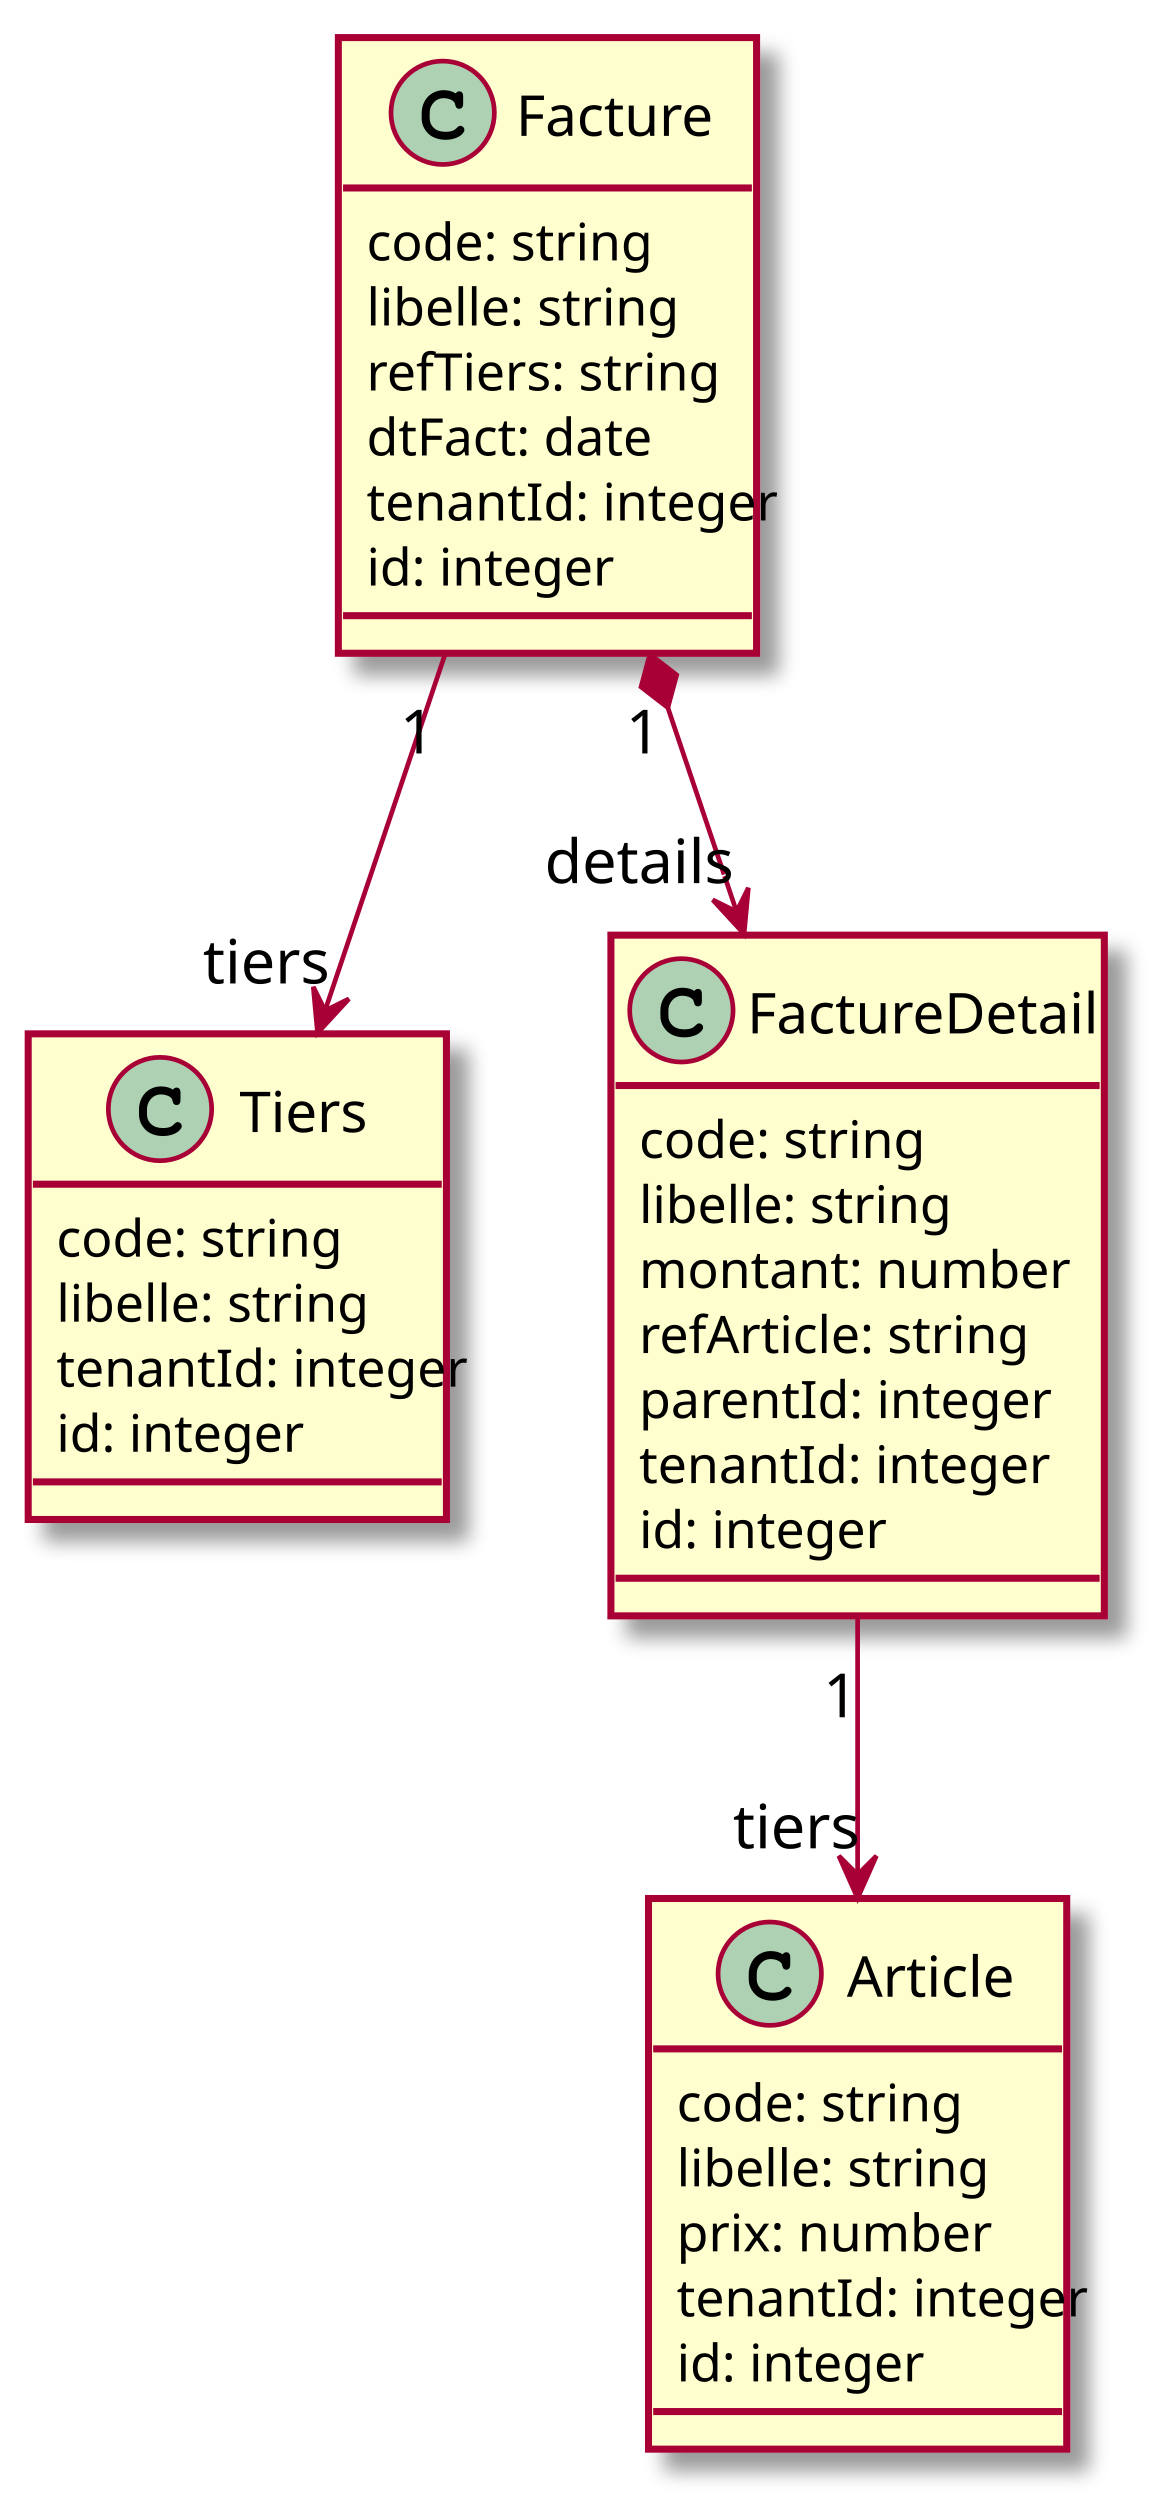
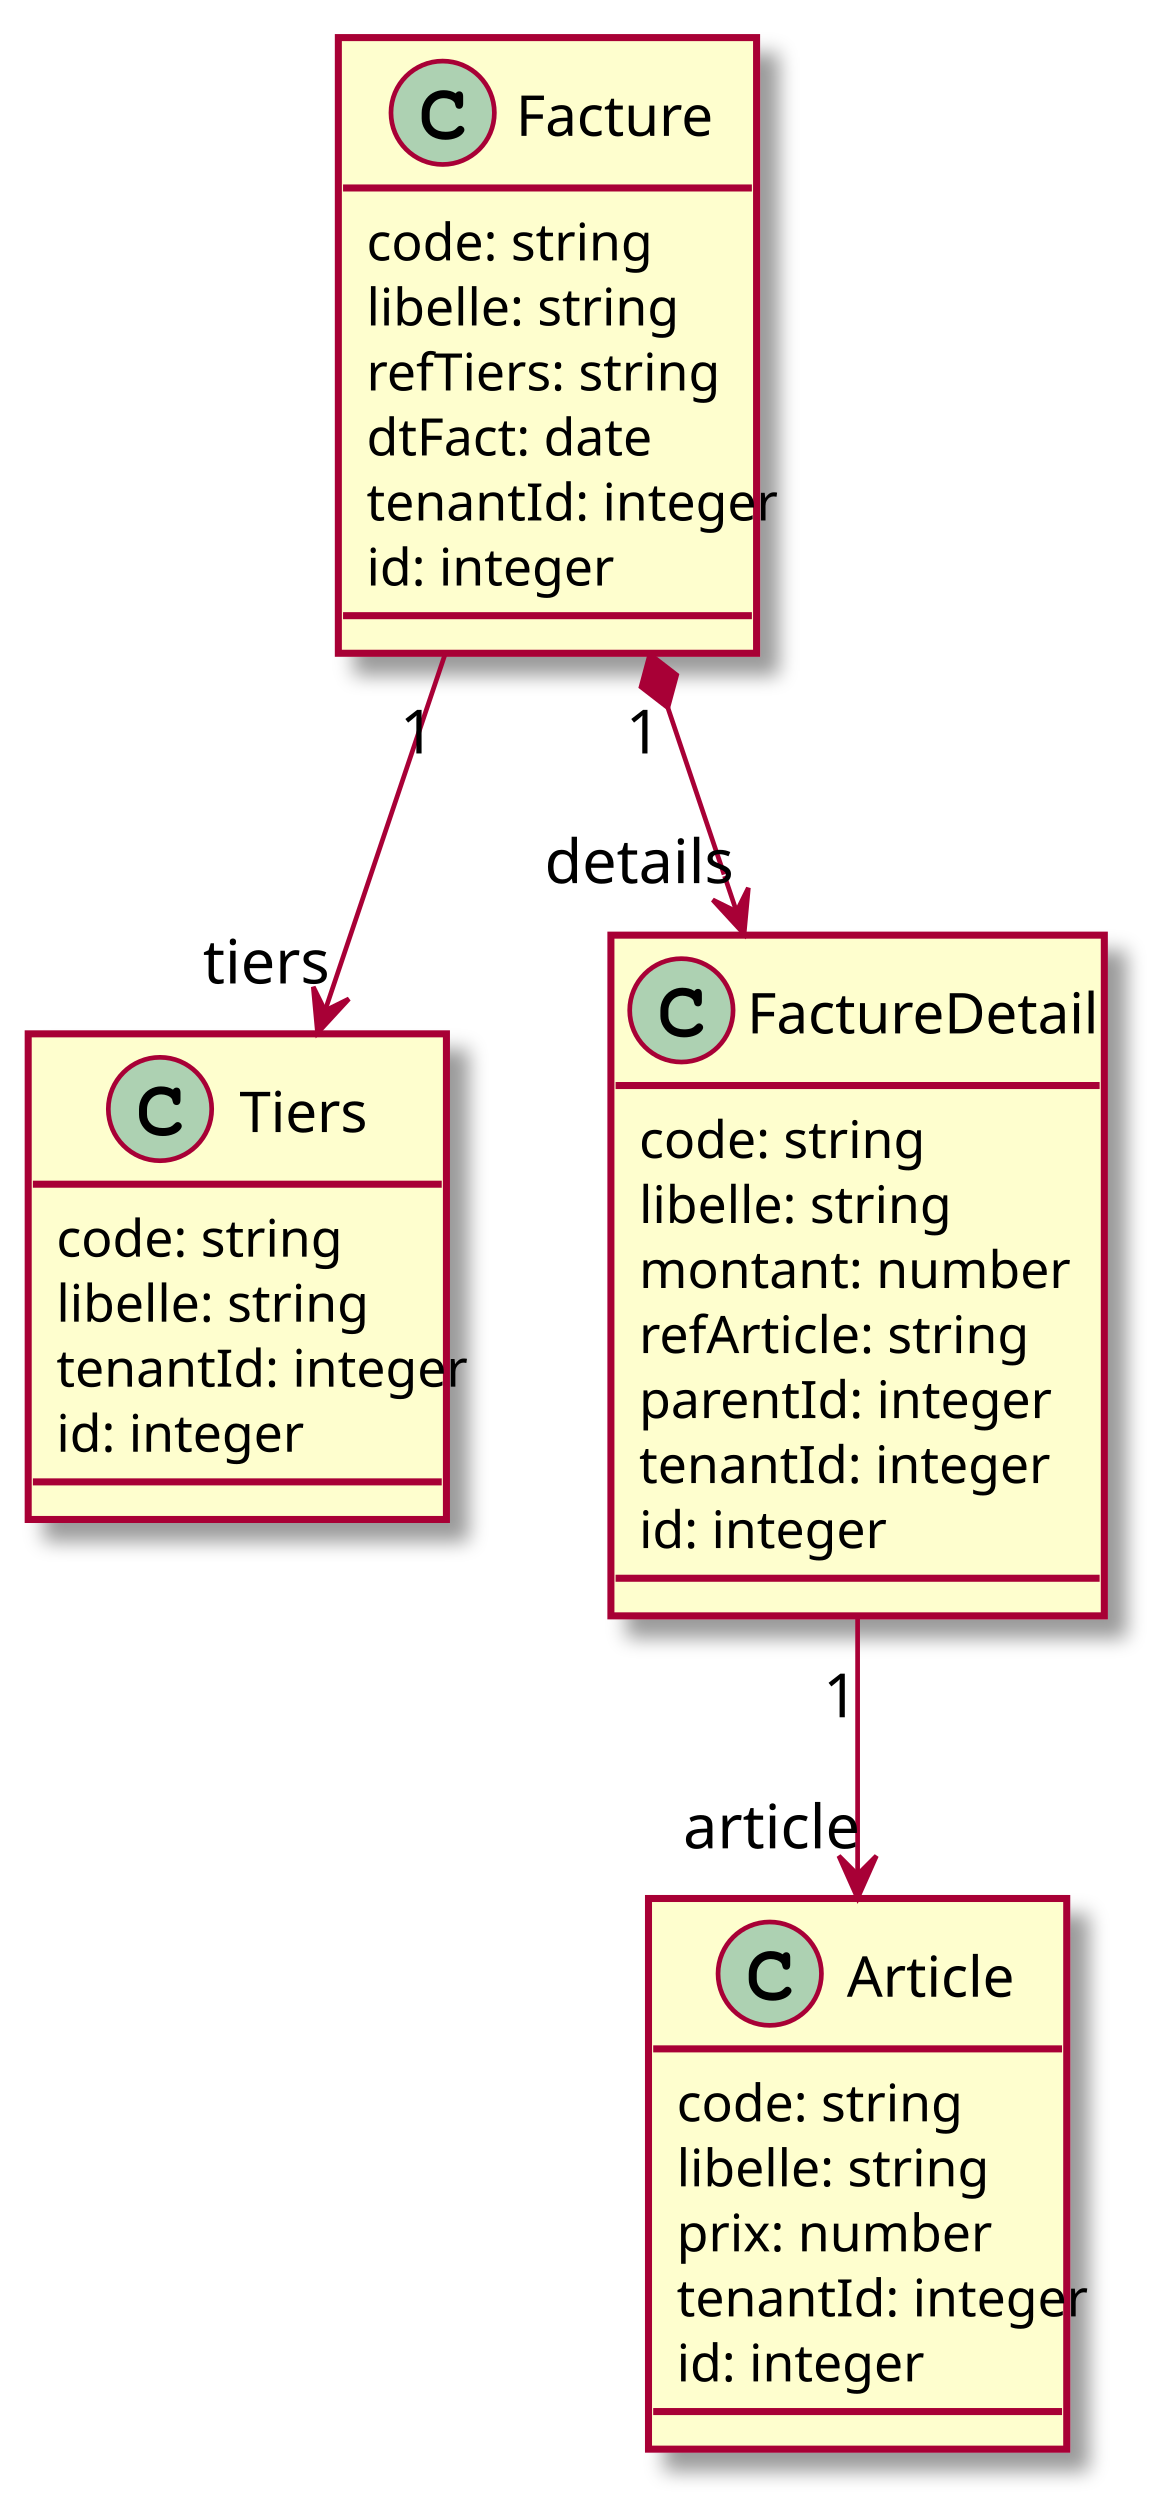
<svg xmlns="http://www.w3.org/2000/svg" contentScriptType="application/ecmascript" contentStyleType="text/css" height="532px" preserveAspectRatio="none" style="width:246px;height:532px;" version="1.1" viewBox="0 0 246 532" width="246px" zoomAndPan="magnify">
  <defs>
-     <filter height="300%" id="fsqjzopocvov3" width="300%" x="-1" y="-1">
+     <filter height="300%" id="f9hdoj5aq1n98" width="300%" x="-1" y="-1">
      <feGaussianBlur result="blurOut" stdDeviation="2.0" />
      <feColorMatrix in="blurOut" result="blurOut2" type="matrix" values="0 0 0 0 0 0 0 0 0 0 0 0 0 0 0 0 0 0 .4 0" />
      <feOffset dx="4.0" dy="4.0" in="blurOut2" result="blurOut3" />
      <feBlend in="SourceGraphic" in2="blurOut3" mode="normal" />
    </filter>
  </defs>
  <g>
-     <rect fill="#FEFECE" filter="url(#fsqjzopocvov3)" height="131.016" id="Facture" style="stroke: #A80036; stroke-width: 1.5;" width="89" x="72" y="8" />
+     <rect fill="#FEFECE" filter="url(#f9hdoj5aq1n98)" height="131.016" id="Facture" style="stroke: #A80036; stroke-width: 1.5;" width="89" x="72" y="8" />
    <ellipse cx="94.2" cy="24" fill="#ADD1B2" rx="11" ry="11" style="stroke: #A80036; stroke-width: 1.0;" />
    <path d="M96.966,19.875 Q97.122,19.656 97.309,19.547 Q97.497,19.438 97.716,19.438 Q98.091,19.438 98.325,19.695 Q98.559,19.953 98.559,20.562 L98.559,22.016 Q98.559,22.625 98.325,22.891 Q98.091,23.156 97.716,23.156 Q97.372,23.156 97.169,22.953 Q96.966,22.766 96.856,22.25 Q96.809,21.891 96.622,21.703 Q96.294,21.328 95.684,21.109 Q95.075,20.891 94.45,20.891 Q93.684,20.891 93.052,21.219 Q92.419,21.547 91.927,22.297 Q91.434,23.047 91.434,24.078 L91.434,25.172 Q91.434,26.406 92.325,27.227 Q93.216,28.047 94.809,28.047 Q95.747,28.047 96.403,27.797 Q96.794,27.641 97.216,27.203 Q97.481,26.938 97.63,26.859 Q97.778,26.781 97.981,26.781 Q98.309,26.781 98.567,27.039 Q98.825,27.297 98.825,27.641 Q98.825,27.984 98.481,28.391 Q97.981,28.969 97.184,29.297 Q96.106,29.75 94.809,29.75 Q93.294,29.75 92.091,29.125 Q91.106,28.625 90.419,27.555 Q89.731,26.484 89.731,25.203 L89.731,24.047 Q89.731,22.719 90.348,21.57 Q90.966,20.422 92.059,19.805 Q93.153,19.188 94.388,19.188 Q95.122,19.188 95.77,19.352 Q96.419,19.516 96.966,19.875 Z " />
    <text fill="#000000" font-family="sans-serif" font-size="12" lengthAdjust="spacingAndGlyphs" textLength="41" x="109.8" y="28.91">Facture</text>
    <line style="stroke: #A80036; stroke-width: 1.5;" x1="73" x2="160" y1="40" y2="40" />
    <text fill="#000000" font-family="sans-serif" font-size="11" lengthAdjust="spacingAndGlyphs" textLength="57" x="78" y="55.419">code: string</text>
    <text fill="#000000" font-family="sans-serif" font-size="11" lengthAdjust="spacingAndGlyphs" textLength="59" x="78" y="69.255">libelle: string</text>
    <text fill="#000000" font-family="sans-serif" font-size="11" lengthAdjust="spacingAndGlyphs" textLength="71" x="78" y="83.091">refTiers: string</text>
    <text fill="#000000" font-family="sans-serif" font-size="11" lengthAdjust="spacingAndGlyphs" textLength="57" x="78" y="96.927">dtFact: date</text>
    <text fill="#000000" font-family="sans-serif" font-size="11" lengthAdjust="spacingAndGlyphs" textLength="77" x="78" y="110.763">tenantId: integer</text>
    <text fill="#000000" font-family="sans-serif" font-size="11" lengthAdjust="spacingAndGlyphs" textLength="47" x="78" y="124.599">id: integer</text>
    <line style="stroke: #A80036; stroke-width: 1.5;" x1="73" x2="160" y1="131.016" y2="131.016" />
-     <rect fill="#FEFECE" filter="url(#fsqjzopocvov3)" height="103.344" id="Tiers" style="stroke: #A80036; stroke-width: 1.5;" width="89" x="6" y="220" />
+     <rect fill="#FEFECE" filter="url(#f9hdoj5aq1n98)" height="103.344" id="Tiers" style="stroke: #A80036; stroke-width: 1.5;" width="89" x="6" y="220" />
    <ellipse cx="34.05" cy="236" fill="#ADD1B2" rx="11" ry="11" style="stroke: #A80036; stroke-width: 1.0;" />
    <path d="M36.816,231.875 Q36.972,231.656 37.159,231.547 Q37.347,231.438 37.566,231.438 Q37.941,231.438 38.175,231.695 Q38.409,231.953 38.409,232.562 L38.409,234.016 Q38.409,234.625 38.175,234.891 Q37.941,235.156 37.566,235.156 Q37.222,235.156 37.019,234.953 Q36.816,234.766 36.706,234.25 Q36.659,233.891 36.472,233.703 Q36.144,233.328 35.534,233.109 Q34.925,232.891 34.3,232.891 Q33.534,232.891 32.902,233.219 Q32.269,233.547 31.777,234.297 Q31.284,235.047 31.284,236.078 L31.284,237.172 Q31.284,238.406 32.175,239.227 Q33.066,240.047 34.659,240.047 Q35.597,240.047 36.253,239.797 Q36.644,239.641 37.066,239.203 Q37.331,238.938 37.48,238.859 Q37.628,238.781 37.831,238.781 Q38.159,238.781 38.417,239.039 Q38.675,239.297 38.675,239.641 Q38.675,239.984 38.331,240.391 Q37.831,240.969 37.034,241.297 Q35.956,241.75 34.659,241.75 Q33.144,241.75 31.941,241.125 Q30.956,240.625 30.269,239.555 Q29.581,238.484 29.581,237.203 L29.581,236.047 Q29.581,234.719 30.198,233.57 Q30.816,232.422 31.909,231.805 Q33.003,231.188 34.237,231.188 Q34.972,231.188 35.62,231.352 Q36.269,231.516 36.816,231.875 Z " />
    <text fill="#000000" font-family="sans-serif" font-size="12" lengthAdjust="spacingAndGlyphs" textLength="28" x="50.95" y="240.91">Tiers</text>
    <line style="stroke: #A80036; stroke-width: 1.5;" x1="7" x2="94" y1="252" y2="252" />
    <text fill="#000000" font-family="sans-serif" font-size="11" lengthAdjust="spacingAndGlyphs" textLength="57" x="12" y="267.419">code: string</text>
    <text fill="#000000" font-family="sans-serif" font-size="11" lengthAdjust="spacingAndGlyphs" textLength="59" x="12" y="281.255">libelle: string</text>
    <text fill="#000000" font-family="sans-serif" font-size="11" lengthAdjust="spacingAndGlyphs" textLength="77" x="12" y="295.091">tenantId: integer</text>
    <text fill="#000000" font-family="sans-serif" font-size="11" lengthAdjust="spacingAndGlyphs" textLength="47" x="12" y="308.927">id: integer</text>
    <line style="stroke: #A80036; stroke-width: 1.5;" x1="7" x2="94" y1="315.344" y2="315.344" />
-     <rect fill="#FEFECE" filter="url(#fsqjzopocvov3)" height="144.852" id="FactureDetail" style="stroke: #A80036; stroke-width: 1.5;" width="105" x="130" y="199" />
+     <rect fill="#FEFECE" filter="url(#f9hdoj5aq1n98)" height="144.852" id="FactureDetail" style="stroke: #A80036; stroke-width: 1.5;" width="105" x="130" y="199" />
    <ellipse cx="145" cy="215" fill="#ADD1B2" rx="11" ry="11" style="stroke: #A80036; stroke-width: 1.0;" />
    <path d="M147.766,210.875 Q147.922,210.656 148.109,210.547 Q148.297,210.438 148.516,210.438 Q148.891,210.438 149.125,210.695 Q149.359,210.953 149.359,211.562 L149.359,213.016 Q149.359,213.625 149.125,213.891 Q148.891,214.156 148.516,214.156 Q148.172,214.156 147.969,213.953 Q147.766,213.766 147.656,213.25 Q147.609,212.891 147.422,212.703 Q147.094,212.328 146.484,212.109 Q145.875,211.891 145.25,211.891 Q144.484,211.891 143.852,212.219 Q143.219,212.547 142.727,213.297 Q142.234,214.047 142.234,215.078 L142.234,216.172 Q142.234,217.406 143.125,218.227 Q144.016,219.047 145.609,219.047 Q146.547,219.047 147.203,218.797 Q147.594,218.641 148.016,218.203 Q148.281,217.938 148.43,217.859 Q148.578,217.781 148.781,217.781 Q149.109,217.781 149.367,218.039 Q149.625,218.297 149.625,218.641 Q149.625,218.984 149.281,219.391 Q148.781,219.969 147.984,220.297 Q146.906,220.75 145.609,220.75 Q144.094,220.75 142.891,220.125 Q141.906,219.625 141.219,218.555 Q140.531,217.484 140.531,216.203 L140.531,215.047 Q140.531,213.719 141.148,212.57 Q141.766,211.422 142.859,210.805 Q143.953,210.188 145.188,210.188 Q145.922,210.188 146.57,210.352 Q147.219,210.516 147.766,210.875 Z " />
    <text fill="#000000" font-family="sans-serif" font-size="12" lengthAdjust="spacingAndGlyphs" textLength="73" x="159" y="219.91">FactureDetail</text>
    <line style="stroke: #A80036; stroke-width: 1.5;" x1="131" x2="234" y1="231" y2="231" />
    <text fill="#000000" font-family="sans-serif" font-size="11" lengthAdjust="spacingAndGlyphs" textLength="57" x="136" y="246.419">code: string</text>
    <text fill="#000000" font-family="sans-serif" font-size="11" lengthAdjust="spacingAndGlyphs" textLength="59" x="136" y="260.255">libelle: string</text>
    <text fill="#000000" font-family="sans-serif" font-size="11" lengthAdjust="spacingAndGlyphs" textLength="80" x="136" y="274.091">montant: number</text>
    <text fill="#000000" font-family="sans-serif" font-size="11" lengthAdjust="spacingAndGlyphs" textLength="78" x="136" y="287.927">refArticle: string</text>
    <text fill="#000000" font-family="sans-serif" font-size="11" lengthAdjust="spacingAndGlyphs" textLength="78" x="136" y="301.763">parentId: integer</text>
    <text fill="#000000" font-family="sans-serif" font-size="11" lengthAdjust="spacingAndGlyphs" textLength="77" x="136" y="315.599">tenantId: integer</text>
    <text fill="#000000" font-family="sans-serif" font-size="11" lengthAdjust="spacingAndGlyphs" textLength="47" x="136" y="329.435">id: integer</text>
    <line style="stroke: #A80036; stroke-width: 1.5;" x1="131" x2="234" y1="335.852" y2="335.852" />
-     <rect fill="#FEFECE" filter="url(#fsqjzopocvov3)" height="117.18" id="Article" style="stroke: #A80036; stroke-width: 1.5;" width="89" x="138" y="404" />
+     <rect fill="#FEFECE" filter="url(#f9hdoj5aq1n98)" height="117.18" id="Article" style="stroke: #A80036; stroke-width: 1.5;" width="89" x="138" y="404" />
    <ellipse cx="163.8" cy="420" fill="#ADD1B2" rx="11" ry="11" style="stroke: #A80036; stroke-width: 1.0;" />
    <path d="M166.566,415.875 Q166.722,415.656 166.909,415.547 Q167.097,415.438 167.316,415.438 Q167.691,415.438 167.925,415.695 Q168.159,415.953 168.159,416.562 L168.159,418.016 Q168.159,418.625 167.925,418.891 Q167.691,419.156 167.316,419.156 Q166.972,419.156 166.769,418.953 Q166.566,418.766 166.456,418.25 Q166.409,417.891 166.222,417.703 Q165.894,417.328 165.284,417.109 Q164.675,416.891 164.05,416.891 Q163.284,416.891 162.652,417.219 Q162.019,417.547 161.527,418.297 Q161.034,419.047 161.034,420.078 L161.034,421.172 Q161.034,422.406 161.925,423.227 Q162.816,424.047 164.409,424.047 Q165.347,424.047 166.003,423.797 Q166.394,423.641 166.816,423.203 Q167.081,422.938 167.23,422.859 Q167.378,422.781 167.581,422.781 Q167.909,422.781 168.167,423.039 Q168.425,423.297 168.425,423.641 Q168.425,423.984 168.081,424.391 Q167.581,424.969 166.784,425.297 Q165.706,425.75 164.409,425.75 Q162.894,425.75 161.691,425.125 Q160.706,424.625 160.019,423.555 Q159.331,422.484 159.331,421.203 L159.331,420.047 Q159.331,418.719 159.948,417.57 Q160.566,416.422 161.659,415.805 Q162.753,415.188 163.988,415.188 Q164.722,415.188 165.37,415.352 Q166.019,415.516 166.566,415.875 Z " />
    <text fill="#000000" font-family="sans-serif" font-size="12" lengthAdjust="spacingAndGlyphs" textLength="33" x="180.2" y="424.91">Article</text>
    <line style="stroke: #A80036; stroke-width: 1.5;" x1="139" x2="226" y1="436" y2="436" />
    <text fill="#000000" font-family="sans-serif" font-size="11" lengthAdjust="spacingAndGlyphs" textLength="57" x="144" y="451.419">code: string</text>
    <text fill="#000000" font-family="sans-serif" font-size="11" lengthAdjust="spacingAndGlyphs" textLength="59" x="144" y="465.255">libelle: string</text>
    <text fill="#000000" font-family="sans-serif" font-size="11" lengthAdjust="spacingAndGlyphs" textLength="60" x="144" y="479.091">prix: number</text>
    <text fill="#000000" font-family="sans-serif" font-size="11" lengthAdjust="spacingAndGlyphs" textLength="77" x="144" y="492.927">tenantId: integer</text>
    <text fill="#000000" font-family="sans-serif" font-size="11" lengthAdjust="spacingAndGlyphs" textLength="47" x="144" y="506.763">id: integer</text>
    <line style="stroke: #A80036; stroke-width: 1.5;" x1="139" x2="226" y1="513.18" y2="513.18" />
    <path d="M94.71,139.22 C86.47,163.68 77.17,191.29 69.24,214.85 " fill="none" id="Facture-Tiers" style="stroke: #A80036; stroke-width: 1.0;" />
    <polygon fill="#A80036" points="67.57,219.81,74.244,212.567,69.173,215.074,66.666,210.003,67.57,219.81" style="stroke: #A80036; stroke-width: 1.0;" />
    <text fill="#000000" font-family="sans-serif" font-size="13" lengthAdjust="spacingAndGlyphs" textLength="7" x="85.102" y="160.335">1</text>
    <text fill="#000000" font-family="sans-serif" font-size="13" lengthAdjust="spacingAndGlyphs" textLength="25" x="43.184" y="209.285">tiers</text>
    <path d="M142.116,150.594 C142.116,150.594 150.26,174.76 154.08,186.09 " fill="none" id="Facture-FactureDetail" style="stroke: #A80036; stroke-width: 1.0;" />
    <polygon fill="#A80036" points="158.34,198.74,159.251,188.933,156.741,194.003,151.672,191.492,158.34,198.74" style="stroke: #A80036; stroke-width: 1.0;" />
    <line style="stroke: #A80036; stroke-width: 1.0;" x1="156.741" x2="154.19" y1="194.003" y2="186.425" />
    <polygon fill="#A80036" points="138.29,139.22,136.412,146.182,142.116,150.594,143.994,143.631,138.29,139.22" style="stroke: #A80036; stroke-width: 1.0;" />
    <text fill="#000000" font-family="sans-serif" font-size="13" lengthAdjust="spacingAndGlyphs" textLength="7" x="133.176" y="160.335">1</text>
    <text fill="#000000" font-family="sans-serif" font-size="13" lengthAdjust="spacingAndGlyphs" textLength="38" x="115.889" y="187.933">details</text>
    <path d="M182.5,344.22 C182.5,362.11 182.5,381.15 182.5,398.58 " fill="none" id="FactureDetail-Article" style="stroke: #A80036; stroke-width: 1.0;" />
    <polygon fill="#A80036" points="182.5,403.93,186.5,394.93,182.5,398.93,178.5,394.93,182.5,403.93" style="stroke: #A80036; stroke-width: 1.0;" />
    <text fill="#000000" font-family="sans-serif" font-size="13" lengthAdjust="spacingAndGlyphs" textLength="7" x="175.166" y="365.433">1</text>
-     <text fill="#000000" font-family="sans-serif" font-size="13" lengthAdjust="spacingAndGlyphs" textLength="25" x="155.977" y="393.322">tiers</text>
+     <text fill="#000000" font-family="sans-serif" font-size="13" lengthAdjust="spacingAndGlyphs" textLength="35" x="145.367" y="393.322">article</text>
  </g>
</svg>
